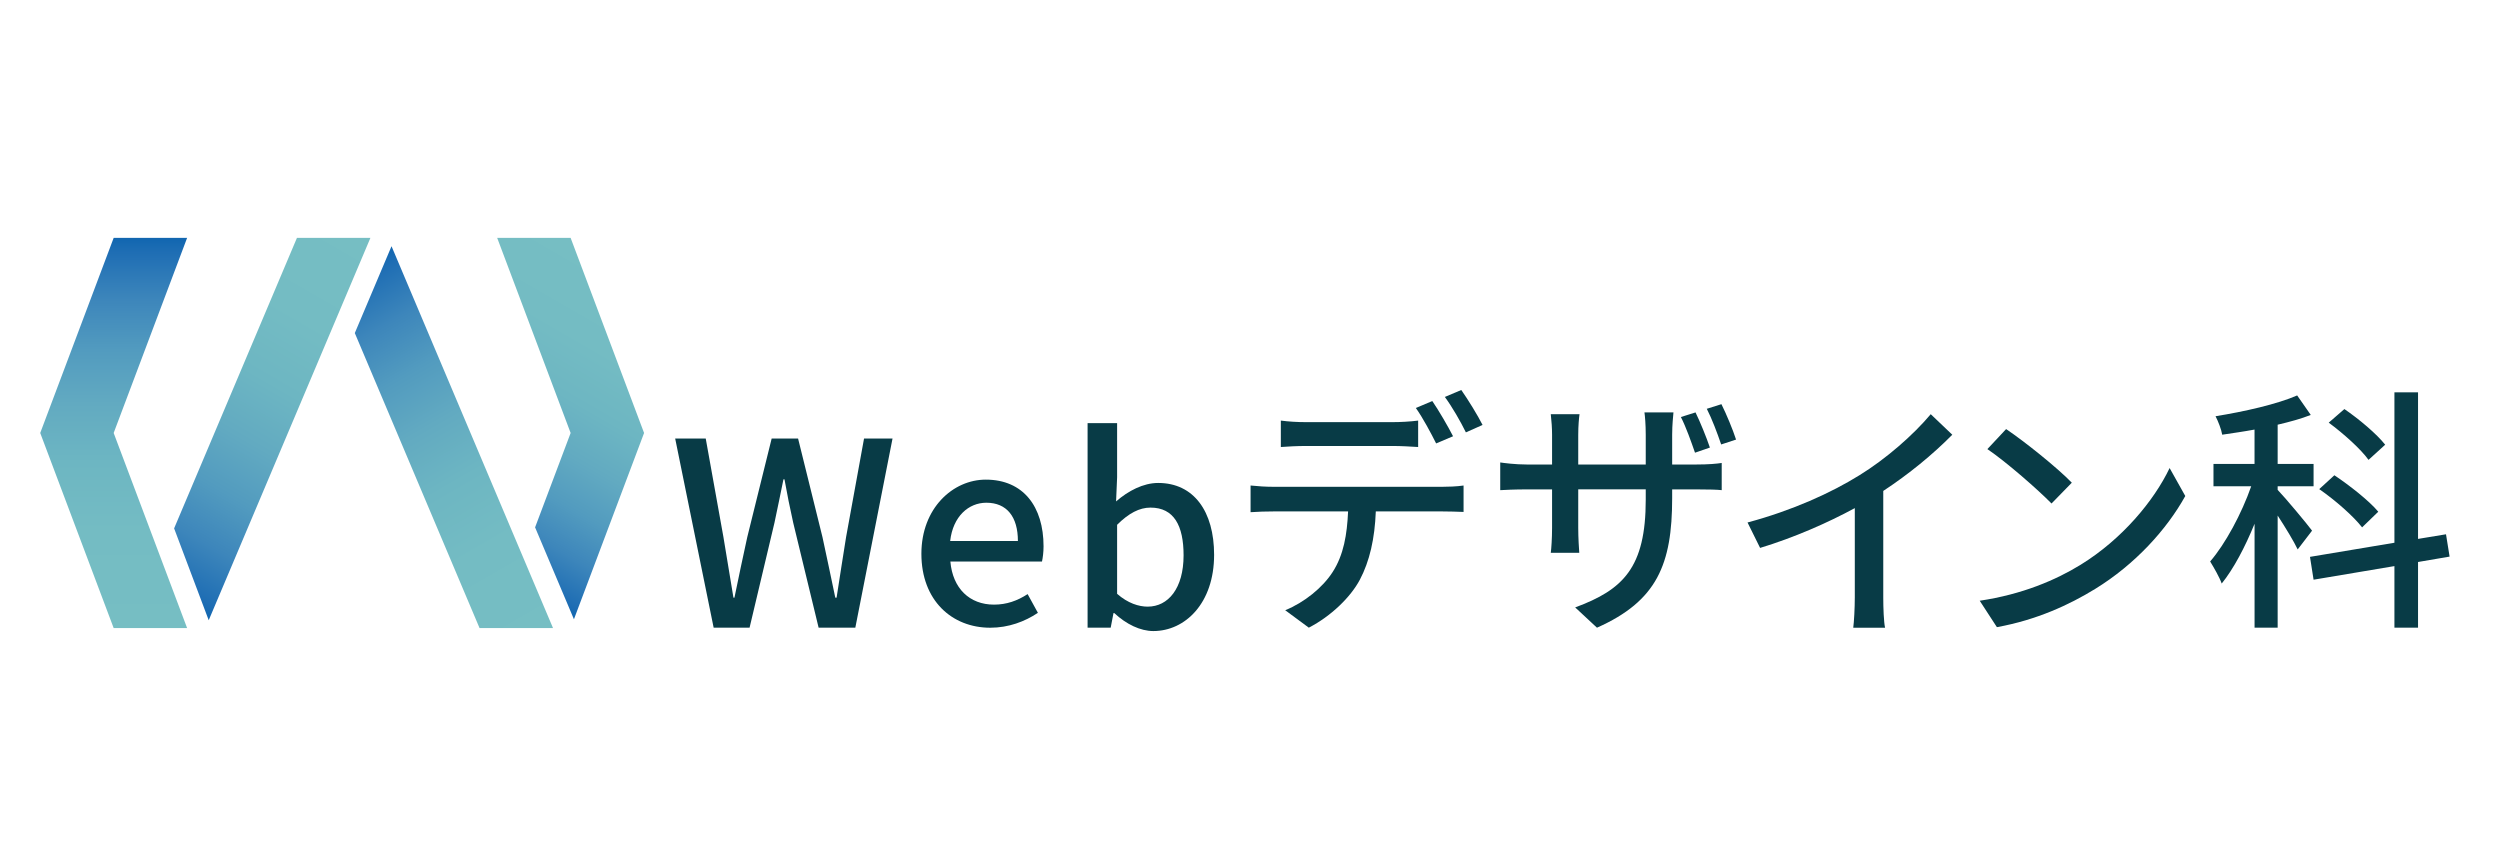
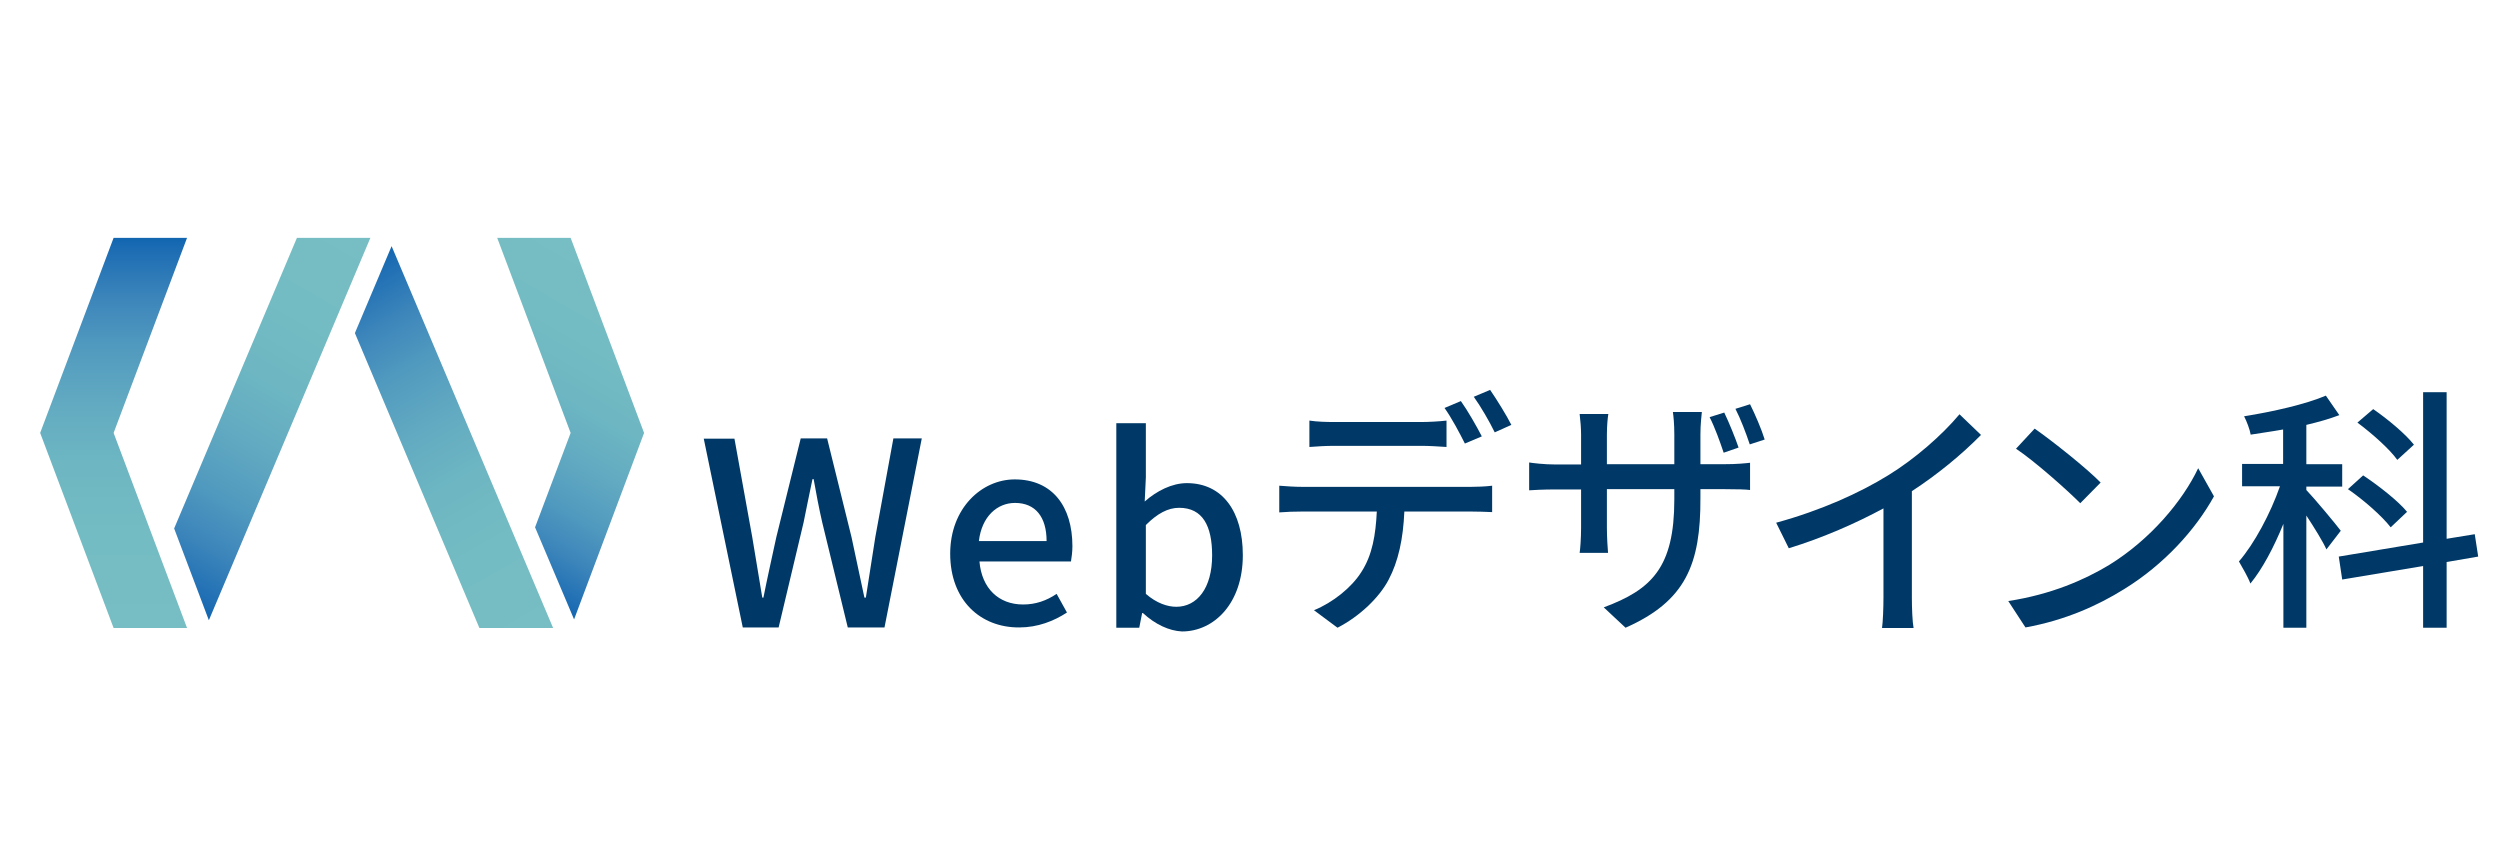
<svg xmlns="http://www.w3.org/2000/svg" version="1.1" id="レイヤー_1" x="0px" y="0px" viewBox="0 0 871.4 300" style="enable-background:new 0 0 871.4 300;" xml:space="preserve">
  <style type="text/css">
- 	.st0{opacity:0.6;}
- 	.st1{fill:none;stroke:#000000;stroke-width:0.892;stroke-miterlimit:10;}
- 	.st2{fill:url(#SVGID_1_);}
- 	.st3{fill:url(#SVGID_00000170966266322587892130000012951218728257284528_);}
- 	.st4{fill:url(#SVGID_00000003800205138602056540000010222070217760901805_);}
- 	.st5{fill:url(#SVGID_00000036249170312084185050000005248696213085333176_);}
- 	.st6{fill:#083B46;}
- 	.st7{fill:url(#SVGID_00000165919951940291506320000007744356159432387716_);}
- 	.st8{fill:url(#SVGID_00000031910330124538927600000003013725276204235162_);}
- 	.st9{fill:url(#SVGID_00000128485061191744917340000002618362147937330581_);}
- 	.st10{fill:url(#SVGID_00000049181622676480020360000018107660180562005424_);}
- 	.st11{fill:#0E4323;}
- 	.st12{fill:url(#SVGID_00000176750064211369370260000012574055396734644369_);}
- 	.st13{fill:url(#SVGID_00000161602414540159114660000010212055551839996322_);}
- 	.st14{fill:url(#SVGID_00000075157175900927532380000003396139148902842540_);}
- 	.st15{fill:url(#SVGID_00000029009475535228179530000005231108689700402322_);}
- 	.st16{fill:#2C0706;}
+ 	.st0{fill:url(#SVGID_1_);}
+ 	.st1{fill:url(#SVGID_2_);}
+ 	.st2{fill:url(#SVGID_3_);}
+ 	.st3{fill:url(#SVGID_4_);}
+ 	.st4{fill:#003968;}
</style>
  <g>
    <g>
-       <linearGradient id="SVGID_1_" gradientUnits="userSpaceOnUse" x1="39.618" y1="82.923" x2="39.618" y2="218.922">
+       <linearGradient id="SVGID_1_" gradientUnits="userSpaceOnUse" x1="39.62" y1="216.97" x2="39.62" y2="80.97" gradientTransform="matrix(1 0 0 -1 0 299.8898)">
        <stop offset="0" style="stop-color:#1166B0" />
-         <stop offset="0.038" style="stop-color:#1F6EB4" />
+         <stop offset="3.800000e-02" style="stop-color:#1F6EB4" />
        <stop offset="0.159" style="stop-color:#3D86BB" />
        <stop offset="0.288" style="stop-color:#529BBF" />
        <stop offset="0.425" style="stop-color:#62AAC1" />
        <stop offset="0.576" style="stop-color:#6DB6C2" />
        <stop offset="0.75" style="stop-color:#74BCC3" />
        <stop offset="1" style="stop-color:#76BEC3" />
      </linearGradient>
-       <polygon class="st2" points="65.22,82.92 39.62,82.92 14.02,150.92 39.62,218.92 65.22,218.92 39.62,150.92   " />
-       <linearGradient id="SVGID_00000108278561534634921290000005033976978183045258_" gradientUnits="userSpaceOnUse" x1="119.161" y1="95.818" x2="190.864" y2="220.013">
+       <polygon class="st0" points="65.2,82.9 39.6,82.9 14,150.9 39.6,218.9 65.2,218.9 39.6,150.9   " />
+       <linearGradient id="SVGID_2_" gradientUnits="userSpaceOnUse" x1="119.158" y1="204.075" x2="190.864" y2="79.875" gradientTransform="matrix(1 0 0 -1 0 299.8898)">
        <stop offset="0" style="stop-color:#1166B0" />
-         <stop offset="0.038" style="stop-color:#1F6EB4" />
+         <stop offset="3.800000e-02" style="stop-color:#1F6EB4" />
        <stop offset="0.159" style="stop-color:#3D86BB" />
        <stop offset="0.288" style="stop-color:#529BBF" />
        <stop offset="0.425" style="stop-color:#62AAC1" />
        <stop offset="0.576" style="stop-color:#6DB6C2" />
        <stop offset="0.75" style="stop-color:#74BCC3" />
        <stop offset="1" style="stop-color:#76BEC3" />
      </linearGradient>
-       <polygon style="fill:url(#SVGID_00000108278561534634921290000005033976978183045258_);" points="192.76,218.92 167.15,218.92     123.67,116.09 136.47,85.82   " />
-       <linearGradient id="SVGID_00000115491116001807300910000012426487658140246973_" gradientUnits="userSpaceOnUse" x1="161.24" y1="193.441" x2="218.51" y2="94.248">
+       <polygon class="st1" points="192.8,218.9 167.1,218.9 123.7,116.1 136.5,85.8   " />
+       <linearGradient id="SVGID_3_" gradientUnits="userSpaceOnUse" x1="161.239" y1="106.448" x2="218.512" y2="205.647" gradientTransform="matrix(1 0 0 -1 0 299.8898)">
        <stop offset="0" style="stop-color:#1166B0" />
-         <stop offset="0.038" style="stop-color:#1F6EB4" />
+         <stop offset="3.800000e-02" style="stop-color:#1F6EB4" />
        <stop offset="0.159" style="stop-color:#3D86BB" />
        <stop offset="0.288" style="stop-color:#529BBF" />
        <stop offset="0.425" style="stop-color:#62AAC1" />
        <stop offset="0.576" style="stop-color:#6DB6C2" />
        <stop offset="0.75" style="stop-color:#74BCC3" />
        <stop offset="1" style="stop-color:#76BEC3" />
      </linearGradient>
-       <polygon style="fill:url(#SVGID_00000115491116001807300910000012426487658140246973_);" points="224.5,150.92 200.05,215.85     186.51,183.82 198.9,150.92 173.3,82.92 198.9,82.92   " />
-       <linearGradient id="SVGID_00000183233978078422652410000004489540479663752068_" gradientUnits="userSpaceOnUse" x1="55.428" y1="206.193" x2="127.225" y2="81.839">
+       <polygon class="st2" points="224.5,150.9 200.1,215.9 186.5,183.8 198.9,150.9 173.3,82.9 198.9,82.9   " />
+       <linearGradient id="SVGID_4_" gradientUnits="userSpaceOnUse" x1="55.427" y1="93.701" x2="127.225" y2="218.058" gradientTransform="matrix(1 0 0 -1 0 299.8898)">
        <stop offset="0" style="stop-color:#1166B0" />
-         <stop offset="0.038" style="stop-color:#1F6EB4" />
+         <stop offset="3.800000e-02" style="stop-color:#1F6EB4" />
        <stop offset="0.159" style="stop-color:#3D86BB" />
        <stop offset="0.288" style="stop-color:#529BBF" />
        <stop offset="0.425" style="stop-color:#62AAC1" />
        <stop offset="0.576" style="stop-color:#6DB6C2" />
        <stop offset="0.75" style="stop-color:#74BCC3" />
        <stop offset="1" style="stop-color:#76BEC3" />
      </linearGradient>
-       <polygon style="fill:url(#SVGID_00000183233978078422652410000004489540479663752068_);" points="129.11,82.92 72.75,216.19     60.69,184.17 103.5,82.92   " />
+       <polygon class="st3" points="129.1,82.9 72.8,216.2 60.7,184.2 103.5,82.9   " />
    </g>
-     <path class="st6" d="M235.34,152.86h10.65l6.17,34.35c1.16,6.98,2.32,14.04,3.49,21.11H256c1.43-7.07,2.95-14.13,4.47-21.11   l8.5-34.35h9.21l8.5,34.35c1.52,6.89,2.95,13.96,4.47,21.11h0.45c1.07-7.16,2.24-14.22,3.31-21.11l6.26-34.35h9.93l-12.97,65.93   h-12.79l-8.86-36.59c-1.16-5.19-2.15-10.11-3.04-15.12h-0.36c-0.98,5.01-2.06,9.93-3.13,15.12l-8.68,36.59h-12.52L235.34,152.86z" />
-     <path class="st6" d="M321.16,193.03c0-15.92,11-25.85,22.45-25.85c13.06,0,20.13,9.39,20.13,23.26c0,2.06-0.27,4.03-0.54,5.28   h-31.94c0.81,9.39,6.71,15.03,15.21,15.03c4.38,0,8.14-1.34,11.72-3.67l3.58,6.53c-4.56,3.04-10.2,5.19-16.64,5.19   C331.81,218.79,321.16,209.31,321.16,193.03z M354.8,188.56c0-8.41-3.85-13.33-11-13.33c-6.17,0-11.63,4.74-12.61,13.33H354.8z" />
-     <path class="st6" d="M388.39,213.69h-0.27l-0.98,5.1h-8.05v-71.3h10.29v18.88l-0.36,8.41c4.2-3.67,9.48-6.44,14.67-6.44   c12.43,0,19.5,9.93,19.5,25.05c0,16.91-10.11,26.57-21.2,26.57C397.52,219.95,392.6,217.63,388.39,213.69z M412.55,193.57   c0-10.29-3.31-16.64-11.54-16.64c-3.85,0-7.6,1.97-11.63,5.99v24.06c3.76,3.31,7.6,4.47,10.65,4.47   C407.18,211.46,412.55,205.1,412.55,193.57z" />
-     <path class="st6" d="M444.04,169.68h58.59c1.88,0,5.19-0.09,7.51-0.45v9.21c-2.15-0.09-5.19-0.18-7.51-0.18h-23.08   c-0.36,9.48-2.15,17.35-5.55,23.79c-3.22,6.08-10.02,12.7-17.8,16.73l-8.23-6.08c6.62-2.68,13.06-7.87,16.55-13.33   c3.85-5.99,5.01-13.06,5.37-21.11h-25.85c-2.68,0-5.64,0.09-8.14,0.27v-9.3C438.4,169.5,441.26,169.68,444.04,169.68z    M455.13,147.14h30.24c2.77,0,6.17-0.18,8.94-0.54v9.21c-2.86-0.18-6.08-0.36-8.94-0.36h-30.15c-3.04,0-6.35,0.18-8.77,0.36v-9.21   C449.14,146.96,452.18,147.14,455.13,147.14z M506.48,152.06l-5.9,2.5c-1.79-3.58-4.65-8.95-7.07-12.35l5.73-2.42   C501.47,143.02,504.69,148.57,506.48,152.06z M516.76,148.12l-5.81,2.59c-1.88-3.85-4.83-8.95-7.33-12.35l5.73-2.42   C511.75,139.36,515.15,144.9,516.76,148.12z" />
-     <path class="st6" d="M556.64,218.79l-7.6-7.07c16.73-6.17,24.6-13.87,24.6-37.57v-3.58h-23.53V184c0,3.58,0.27,7.42,0.36,8.68   h-9.93c0.18-1.25,0.45-5.01,0.45-8.68v-13.42h-8.77c-4.2,0-7.87,0.18-9.3,0.27v-9.66c1.16,0.18,5.19,0.72,9.3,0.72h8.77v-10.38   c0-2.15-0.18-4.83-0.45-7.16h10.02c-0.18,1.25-0.45,3.94-0.45,7.25v10.29h23.53v-10.38c0-3.58-0.27-6.53-0.45-7.78h10.11   c-0.09,1.25-0.45,4.2-0.45,7.78v10.38h8.32c4.38,0,7.25-0.27,8.95-0.54v9.48c-1.34-0.18-4.56-0.27-8.86-0.27h-8.41v3.04   C582.85,196.7,577.57,209.49,556.64,218.79z M596,156l-5.19,1.79c-1.34-3.85-3.13-8.95-4.92-12.43l5.1-1.61   C592.6,147.05,594.83,152.51,596,156z M605.12,153.22l-5.19,1.7c-1.34-3.94-3.22-8.95-5.01-12.43l5.1-1.61   C601.72,144.28,603.96,149.64,605.12,153.22z" />
-     <path class="st6" d="M648.11,165.66c9.3-5.73,18.79-14.04,24.87-21.29l7.51,7.16c-6.8,6.89-15.21,13.78-24.06,19.59v37.12   c0,3.67,0.18,8.59,0.63,10.56h-11.09c0.27-1.97,0.54-6.89,0.54-10.56v-31.13c-9.39,5.1-21.2,10.29-33.01,13.87l-4.38-8.86   C624.77,177.91,638.18,171.83,648.11,165.66z" />
-     <path class="st6" d="M725.2,196.87c14.4-8.86,25.58-22.27,31.04-33.73l5.46,9.75c-6.44,11.63-17.44,23.8-31.4,32.38   c-9.04,5.55-20.4,10.82-34.26,13.33l-5.99-9.21C704.98,207.16,716.61,202.15,725.2,196.87z M722.15,168.25l-7.07,7.25   c-4.65-4.74-15.74-14.49-22.36-18.96l6.53-6.98C705.52,153.76,717.15,163.06,722.15,168.25z" />
-     <path class="st6" d="M800.88,191.51c-1.25-2.68-4.29-7.69-6.98-11.81v39.09h-8.05v-36.23c-3.31,8.14-7.33,15.74-11.45,20.84   c-0.8-2.24-2.77-5.64-4.03-7.69c5.28-6.08,11-16.73,14.31-26.21h-13.15v-7.78h14.31v-11.99c-3.85,0.72-7.69,1.25-11.27,1.79   c-0.27-1.79-1.43-4.74-2.32-6.44c10.02-1.61,21.47-4.2,28.45-7.25l4.74,6.8c-3.4,1.34-7.34,2.42-11.54,3.4v13.69h12.52v7.78H793.9   v1.25c2.68,2.77,10.29,11.9,11.99,14.22L800.88,191.51z M842.83,195.89v22.9h-8.23v-21.47l-28.18,4.74l-1.25-7.96l29.43-4.92   v-52.42h8.23v51.08l9.75-1.61l1.25,7.78L842.83,195.89z M823.33,183.82c-2.95-3.85-9.48-9.57-14.94-13.33l5.28-4.83   c5.37,3.58,12.17,8.95,15.3,12.7L823.33,183.82z M825.57,160.29c-2.68-3.76-8.77-9.21-13.87-12.97l5.46-4.74   c5.1,3.49,11.27,8.68,14.22,12.43L825.57,160.29z" />
+     <path class="st4" d="M245.3,152.9H256l6.2,34.3c1.2,7,2.3,14,3.5,21.1h0.4c1.4-7.1,3-14.1,4.5-21.1l8.5-34.4h9.2l8.5,34.4   c1.5,6.9,3,14,4.5,21.1h0.5c1.1-7.2,2.2-14.2,3.3-21.1l6.3-34.4h9.9l-13,65.9h-12.8l-8.9-36.6c-1.2-5.2-2.1-10.1-3-15.1h-0.4   c-1,5-2.1,9.9-3.1,15.1l-8.7,36.6h-12.5L245.3,152.9z" />
+     <path class="st4" d="M331.2,193c0-15.9,11-25.9,22.5-25.9c13.1,0,20.1,9.4,20.1,23.3c0,2.1-0.3,4-0.5,5.3h-31.9   c0.8,9.4,6.7,15,15.2,15c4.4,0,8.1-1.3,11.7-3.7l3.6,6.5c-4.6,3-10.2,5.2-16.6,5.2C341.8,218.8,331.2,209.3,331.2,193z    M364.8,188.6c0-8.4-3.9-13.3-11-13.3c-6.2,0-11.6,4.7-12.6,13.3H364.8z" />
+     <path class="st4" d="M398.4,213.7h-0.3l-1,5.1h-8v-71.3h10.3v18.9l-0.4,8.4c4.2-3.7,9.5-6.4,14.7-6.4c12.4,0,19.5,9.9,19.5,25.1   c0,16.9-10.1,26.6-21.2,26.6C407.5,219.9,402.6,217.6,398.4,213.7z M422.5,193.6c0-10.3-3.3-16.6-11.5-16.6c-3.9,0-7.6,2-11.6,6   V207c3.8,3.3,7.6,4.5,10.6,4.5C417.2,211.5,422.5,205.1,422.5,193.6z" />
+     <path class="st4" d="M454,169.7h58.6c1.9,0,5.2-0.1,7.5-0.4v9.2c-2.2-0.1-5.2-0.2-7.5-0.2h-23.1c-0.4,9.5-2.1,17.4-5.5,23.8   c-3.2,6.1-10,12.7-17.8,16.7l-8.2-6.1c6.6-2.7,13.1-7.9,16.5-13.3c3.9-6,5-13.1,5.4-21.1H454c-2.7,0-5.6,0.1-8.1,0.3v-9.3   C448.4,169.5,451.3,169.7,454,169.7z M465.1,147.1h30.2c2.8,0,6.2-0.2,8.9-0.5v9.2c-2.9-0.2-6.1-0.4-8.9-0.4h-30.1   c-3,0-6.4,0.2-8.8,0.4v-9.2C459.1,147,462.2,147.1,465.1,147.1z M516.5,152.1l-5.9,2.5c-1.8-3.6-4.6-8.9-7.1-12.4l5.7-2.4   C511.5,143,514.7,148.6,516.5,152.1z M526.8,148.1l-5.8,2.6c-1.9-3.9-4.8-8.9-7.3-12.4l5.7-2.4   C521.8,139.4,525.2,144.9,526.8,148.1z" />
+     <path class="st4" d="M566.6,218.8l-7.6-7.1c16.7-6.2,24.6-13.9,24.6-37.6v-3.6h-23.5V184c0,3.6,0.3,7.4,0.4,8.7h-9.9   c0.2-1.2,0.5-5,0.5-8.7v-13.4h-8.8c-4.2,0-7.9,0.2-9.3,0.3v-9.7c1.2,0.2,5.2,0.7,9.3,0.7h8.8v-10.4c0-2.1-0.2-4.8-0.5-7.2h10   c-0.2,1.2-0.5,3.9-0.5,7.2v10.3h23.5v-10.4c0-3.6-0.3-6.5-0.5-7.8h10.1c-0.1,1.2-0.5,4.2-0.5,7.8v10.4h8.3c4.4,0,7.2-0.3,9-0.5v9.5   c-1.3-0.2-4.6-0.3-8.9-0.3h-8.4v3C592.8,196.7,587.6,209.5,566.6,218.8z M606,156l-5.2,1.8c-1.3-3.9-3.1-8.9-4.9-12.4l5.1-1.6   C602.6,147.1,604.8,152.5,606,156z M615.1,153.2l-5.2,1.7c-1.3-3.9-3.2-8.9-5-12.4l5.1-1.6C611.7,144.3,614,149.6,615.1,153.2z" />
+     <path class="st4" d="M658.1,165.7c9.3-5.7,18.8-14,24.9-21.3l7.5,7.2c-6.8,6.9-15.2,13.8-24.1,19.6v37.1c0,3.7,0.2,8.6,0.6,10.6   H656c0.3-2,0.5-6.9,0.5-10.6v-31.1c-9.4,5.1-21.2,10.3-33,13.9l-4.4-8.9C634.8,177.9,648.2,171.8,658.1,165.7z" />
+     <path class="st4" d="M735.2,196.9c14.4-8.9,25.6-22.3,31-33.7l5.5,9.8c-6.4,11.6-17.4,23.8-31.4,32.4c-9,5.6-20.4,10.8-34.3,13.3   l-6-9.2C715,207.2,726.6,202.1,735.2,196.9z M732.2,168.2l-7.1,7.2c-4.7-4.7-15.7-14.5-22.4-19l6.5-7   C715.5,153.8,727.2,163.1,732.2,168.2z" />
+     <path class="st4" d="M810.9,191.5c-1.2-2.7-4.3-7.7-7-11.8v39.1h-8v-36.2c-3.3,8.1-7.3,15.7-11.5,20.8c-0.8-2.2-2.8-5.6-4-7.7   c5.3-6.1,11-16.7,14.3-26.2h-13.2v-7.8h14.3v-12c-3.8,0.7-7.7,1.2-11.3,1.8c-0.3-1.8-1.4-4.7-2.3-6.4c10-1.6,21.5-4.2,28.5-7.2   l4.7,6.8c-3.4,1.3-7.3,2.4-11.5,3.4v13.7h12.5v7.8h-12.5v1.2c2.7,2.8,10.3,11.9,12,14.2L810.9,191.5z M852.8,195.9v22.9h-8.2v-21.5   l-28.2,4.7l-1.2-8l29.4-4.9v-52.4h8.2v51.1l9.8-1.6l1.2,7.8L852.8,195.9z M833.3,183.8c-3-3.9-9.5-9.6-14.9-13.3l5.3-4.8   c5.4,3.6,12.2,8.9,15.3,12.7L833.3,183.8z M835.6,160.3c-2.7-3.8-8.8-9.2-13.9-13l5.5-4.7c5.1,3.5,11.3,8.7,14.2,12.4L835.6,160.3z   " />
  </g>
</svg>
